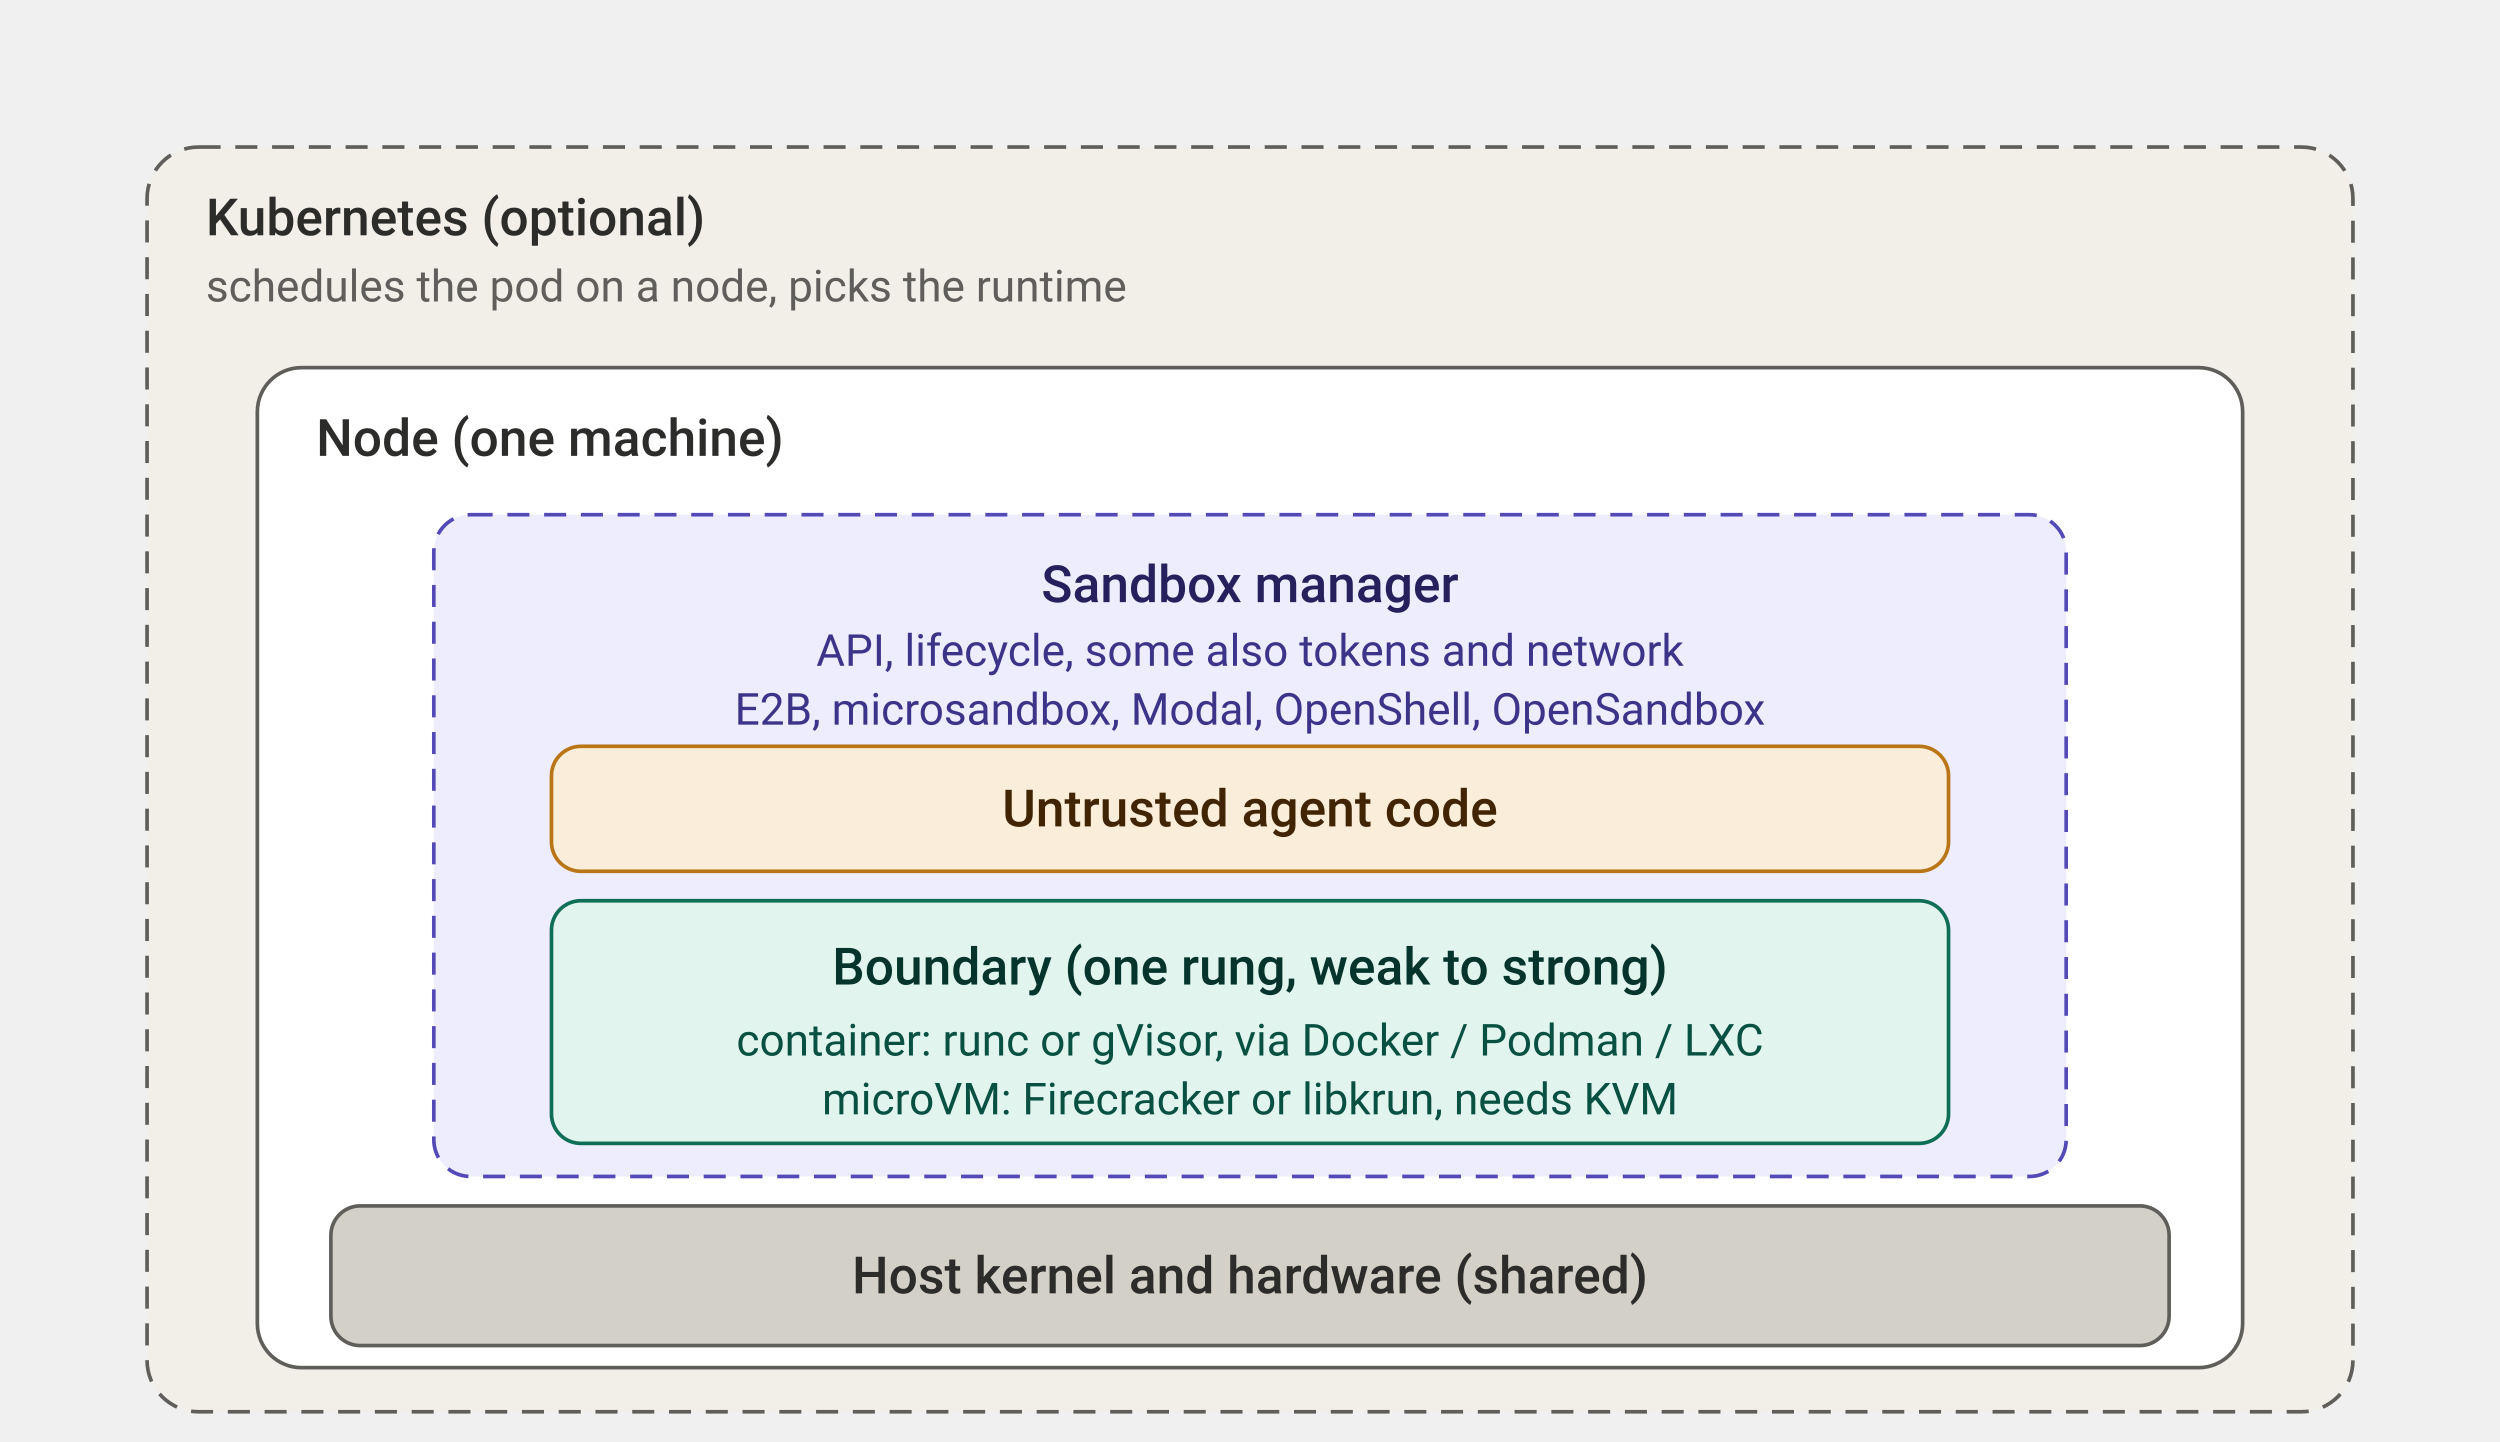
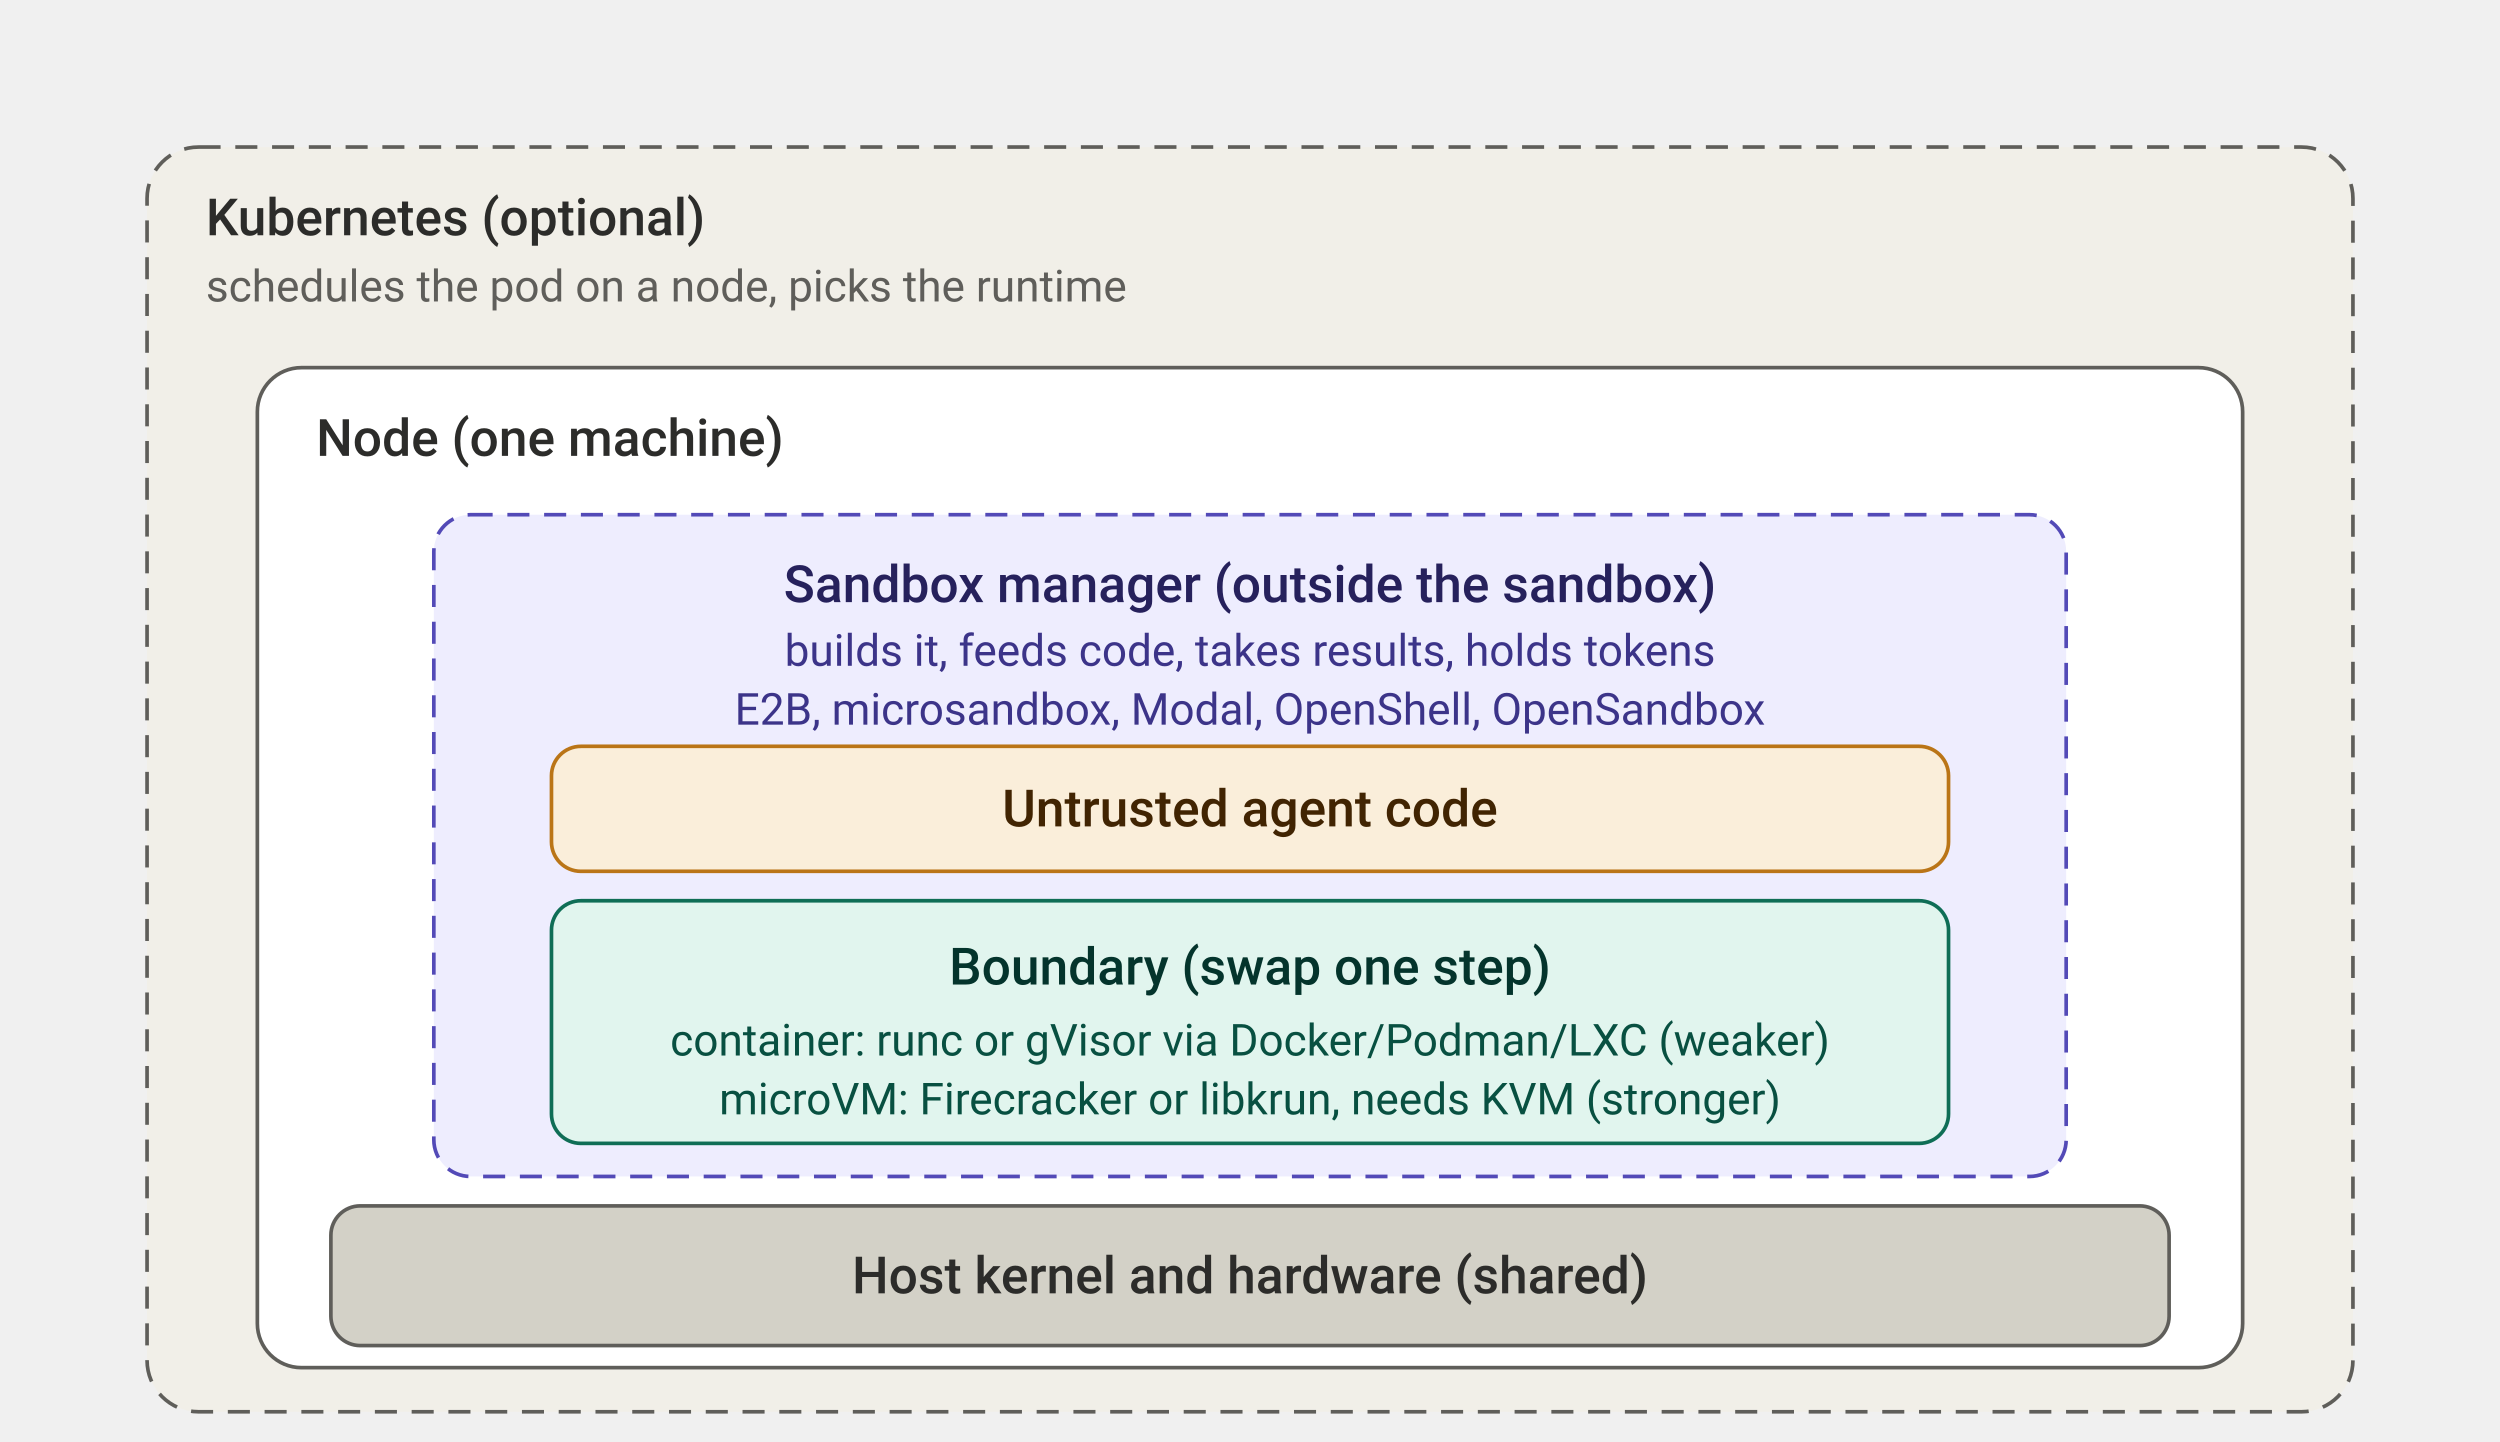
<svg xmlns="http://www.w3.org/2000/svg" width="680" height="392" viewBox="0 0 680 392" role="img" font-family="-apple-system, BlinkMacSystemFont, Segoe UI, Roboto, Helvetica, Arial, sans-serif">
  <rect x="40" y="40" width="600" height="344" rx="14" fill="#F1EFE8" stroke="#5F5E5A" stroke-width="1" stroke-dasharray="6 4" />
  <text x="56" y="64" font-size="14" font-weight="500" fill="#2C2C2A">Kubernetes (optional)</text>
  <text x="56" y="82" font-size="12" fill="#5F5E5A">schedules the pod on a node, picks the runtime</text>
  <rect x="70" y="100" width="540" height="272" rx="12" fill="#FFFFFF" stroke="#5F5E5A" stroke-width="1" />
  <text x="86" y="124" font-size="14" font-weight="500" fill="#2C2C2A">Node (one machine)</text>
  <rect x="118" y="140" width="444" height="180" rx="10" fill="#EEEDFE" stroke="#534AB7" stroke-width="1" stroke-dasharray="6 4" />
-   <text x="340" y="159" font-size="14" font-weight="500" fill="#26215C" text-anchor="middle" dominant-baseline="central">Sandbox manager</text>
-   <text x="340" y="177" font-size="12" fill="#3C3489" text-anchor="middle" dominant-baseline="central">API, lifecycle, some also tokens and network</text>
+   <text x="340" y="159" font-size="14" font-weight="500" fill="#26215C" text-anchor="middle" dominant-baseline="central">Sandbox manager (outside the sandbox)</text>
+   <text x="340" y="177" font-size="12" fill="#3C3489" text-anchor="middle" dominant-baseline="central">builds it, feeds code, takes results, holds tokens</text>
  <text x="340" y="193" font-size="12" fill="#3C3489" text-anchor="middle" dominant-baseline="central">E2B, microsandbox, Modal, OpenShell, OpenSandbox</text>
  <rect x="150" y="203" width="380" height="34" rx="8" fill="#FAEEDA" stroke="#BA7517" stroke-width="1" />
  <text x="340" y="220" font-size="14" font-weight="500" fill="#412402" text-anchor="middle" dominant-baseline="central">Untrusted agent code</text>
  <rect x="150" y="245" width="380" height="66" rx="8" fill="#E1F5EE" stroke="#0F6E56" stroke-width="1" />
-   <text x="340" y="263" font-size="14" font-weight="500" fill="#04342C" text-anchor="middle" dominant-baseline="central">Boundary (one rung, weak to strong)</text>
-   <text x="340" y="283" font-size="12" fill="#085041" text-anchor="middle" dominant-baseline="central">container: runc or gVisor, via Docker / Podman / LXC</text>
-   <text x="340" y="299" font-size="12" fill="#085041" text-anchor="middle" dominant-baseline="central">microVM: Firecracker or libkrun, needs KVM</text>
+   <text x="340" y="263" font-size="14" font-weight="500" fill="#04342C" text-anchor="middle" dominant-baseline="central">Boundary (swap one step)</text>
+   <text x="340" y="283" font-size="12" fill="#085041" text-anchor="middle" dominant-baseline="central">container: runc or gVisor via Docker/Podman/LXC (weaker)</text>
+   <text x="340" y="299" font-size="12" fill="#085041" text-anchor="middle" dominant-baseline="central">microVM: Firecracker or libkrun, needs KVM (stronger)</text>
  <rect x="90" y="328" width="500" height="38" rx="8" fill="#D3D1C7" stroke="#5F5E5A" stroke-width="1" />
  <text x="340" y="347" font-size="14" font-weight="500" fill="#2C2C2A" text-anchor="middle" dominant-baseline="central">Host kernel and hardware (shared)</text>
</svg>
